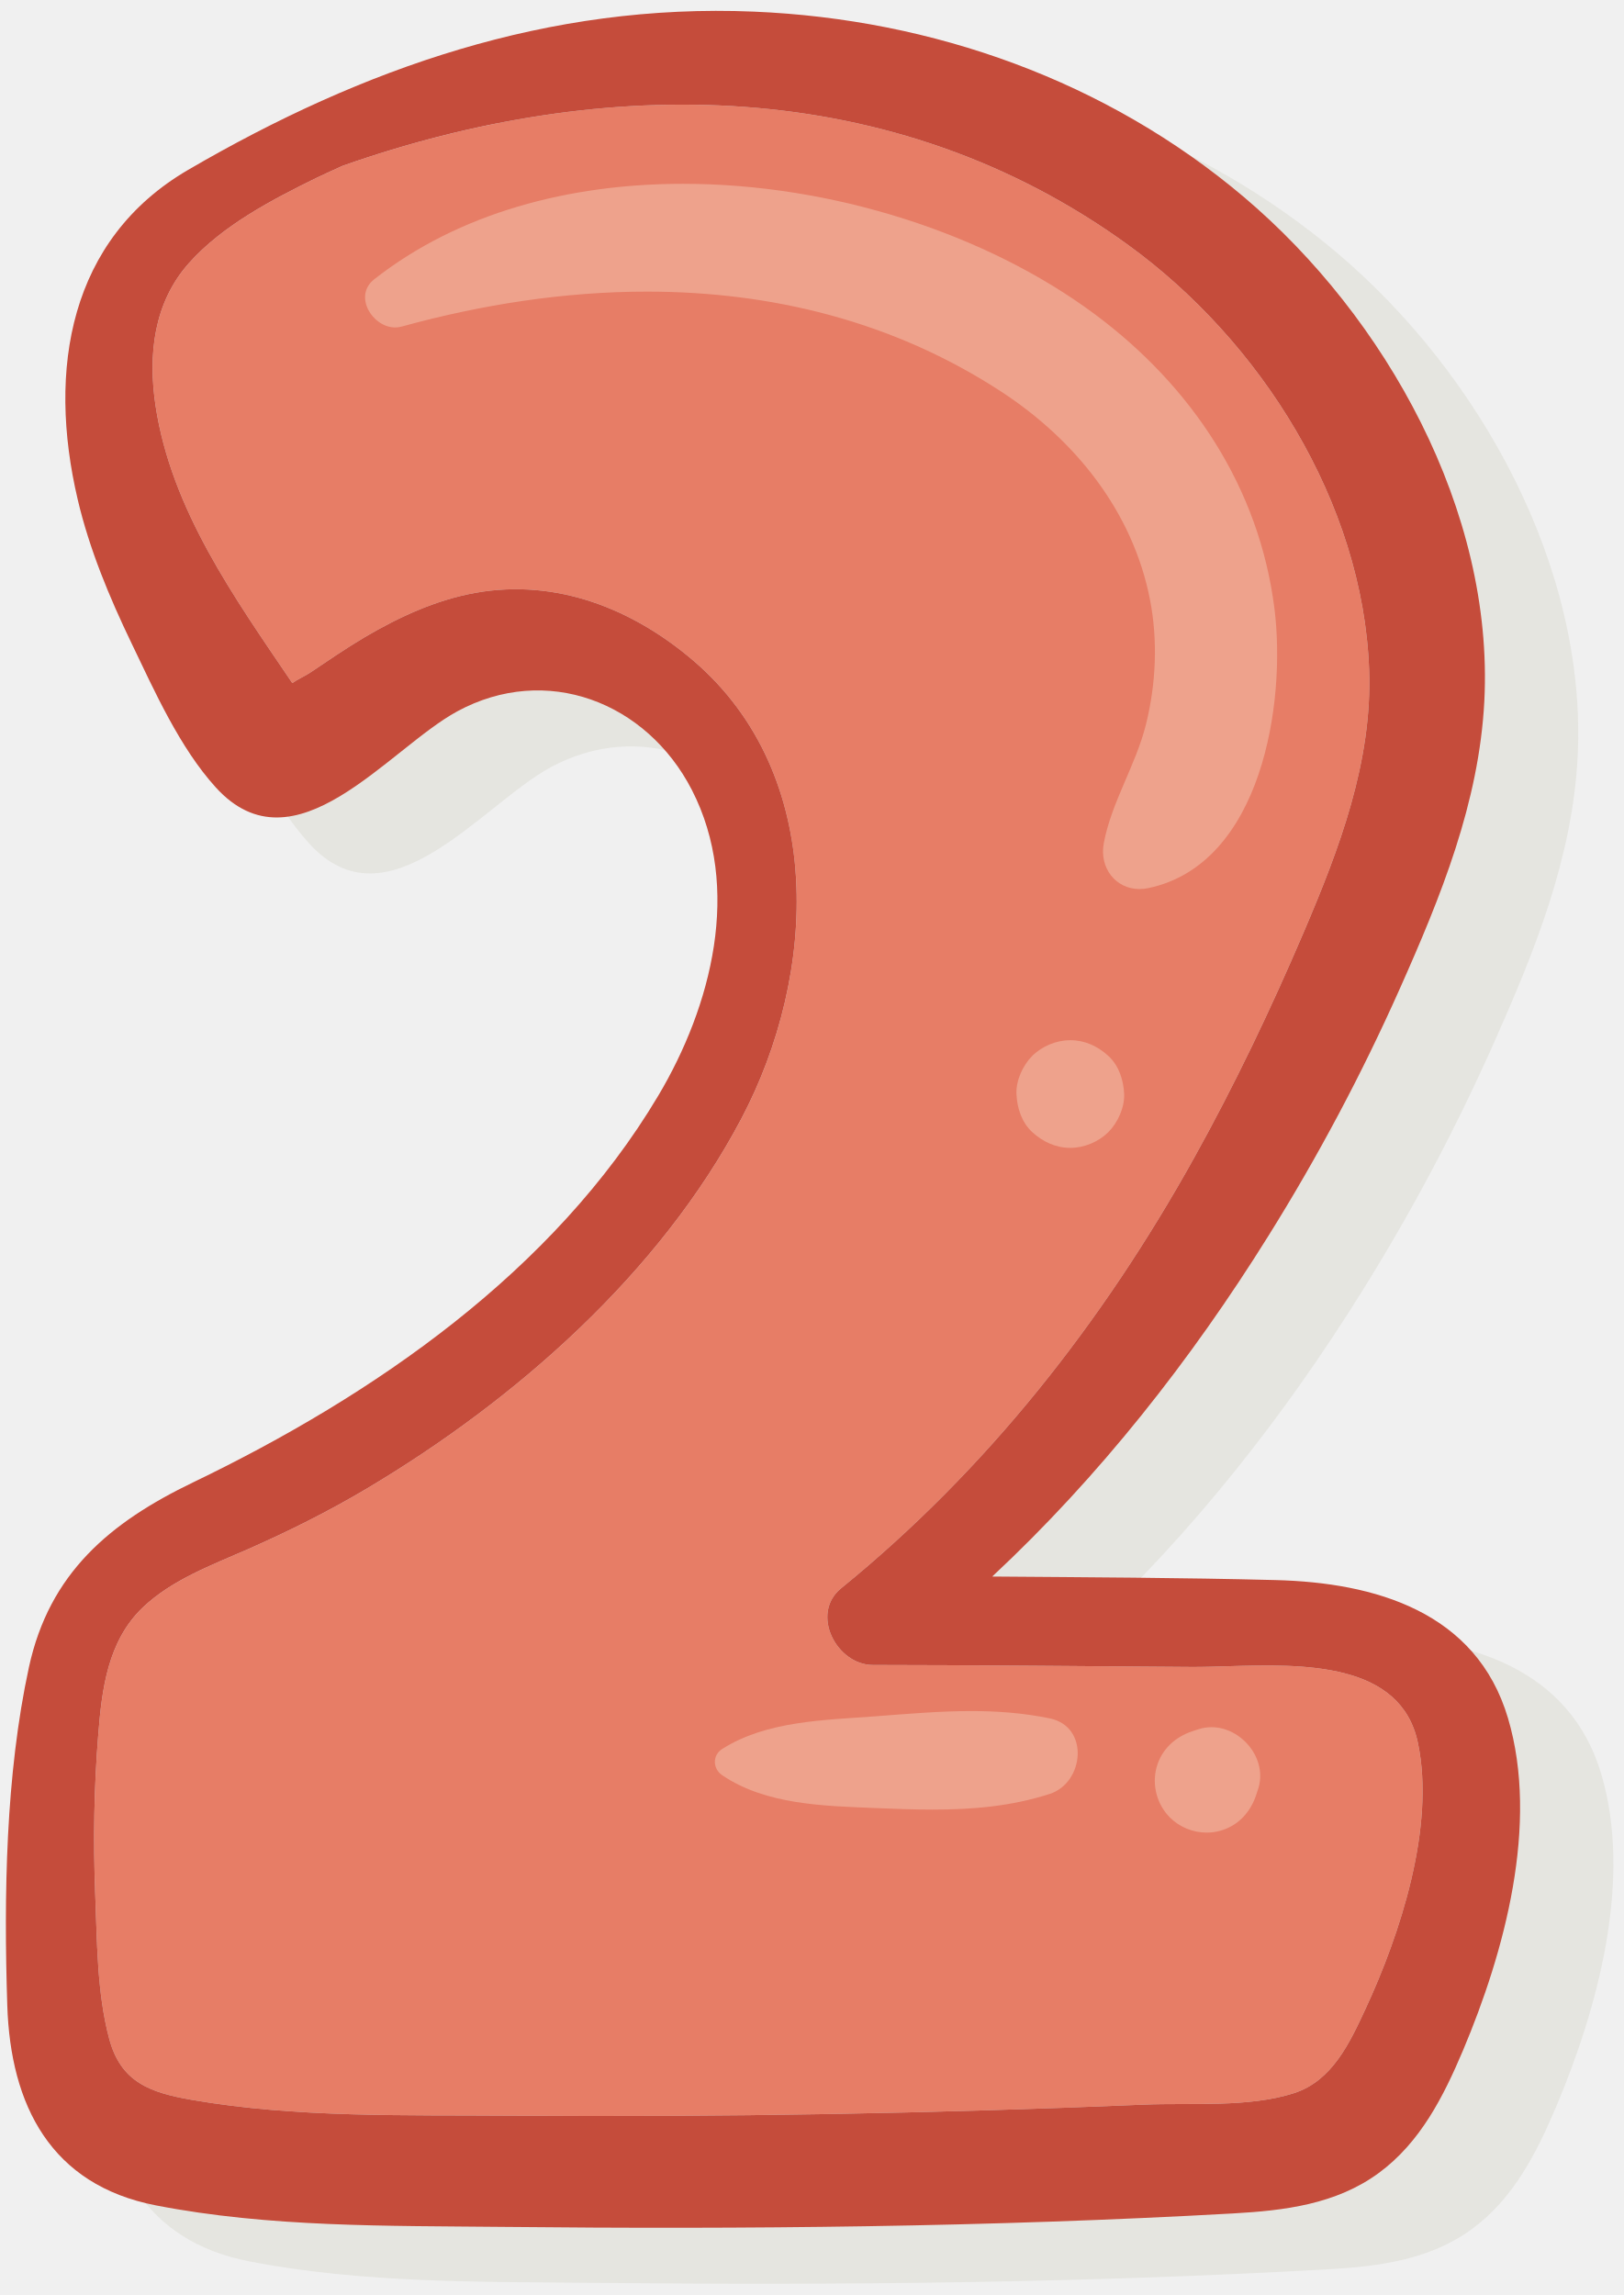
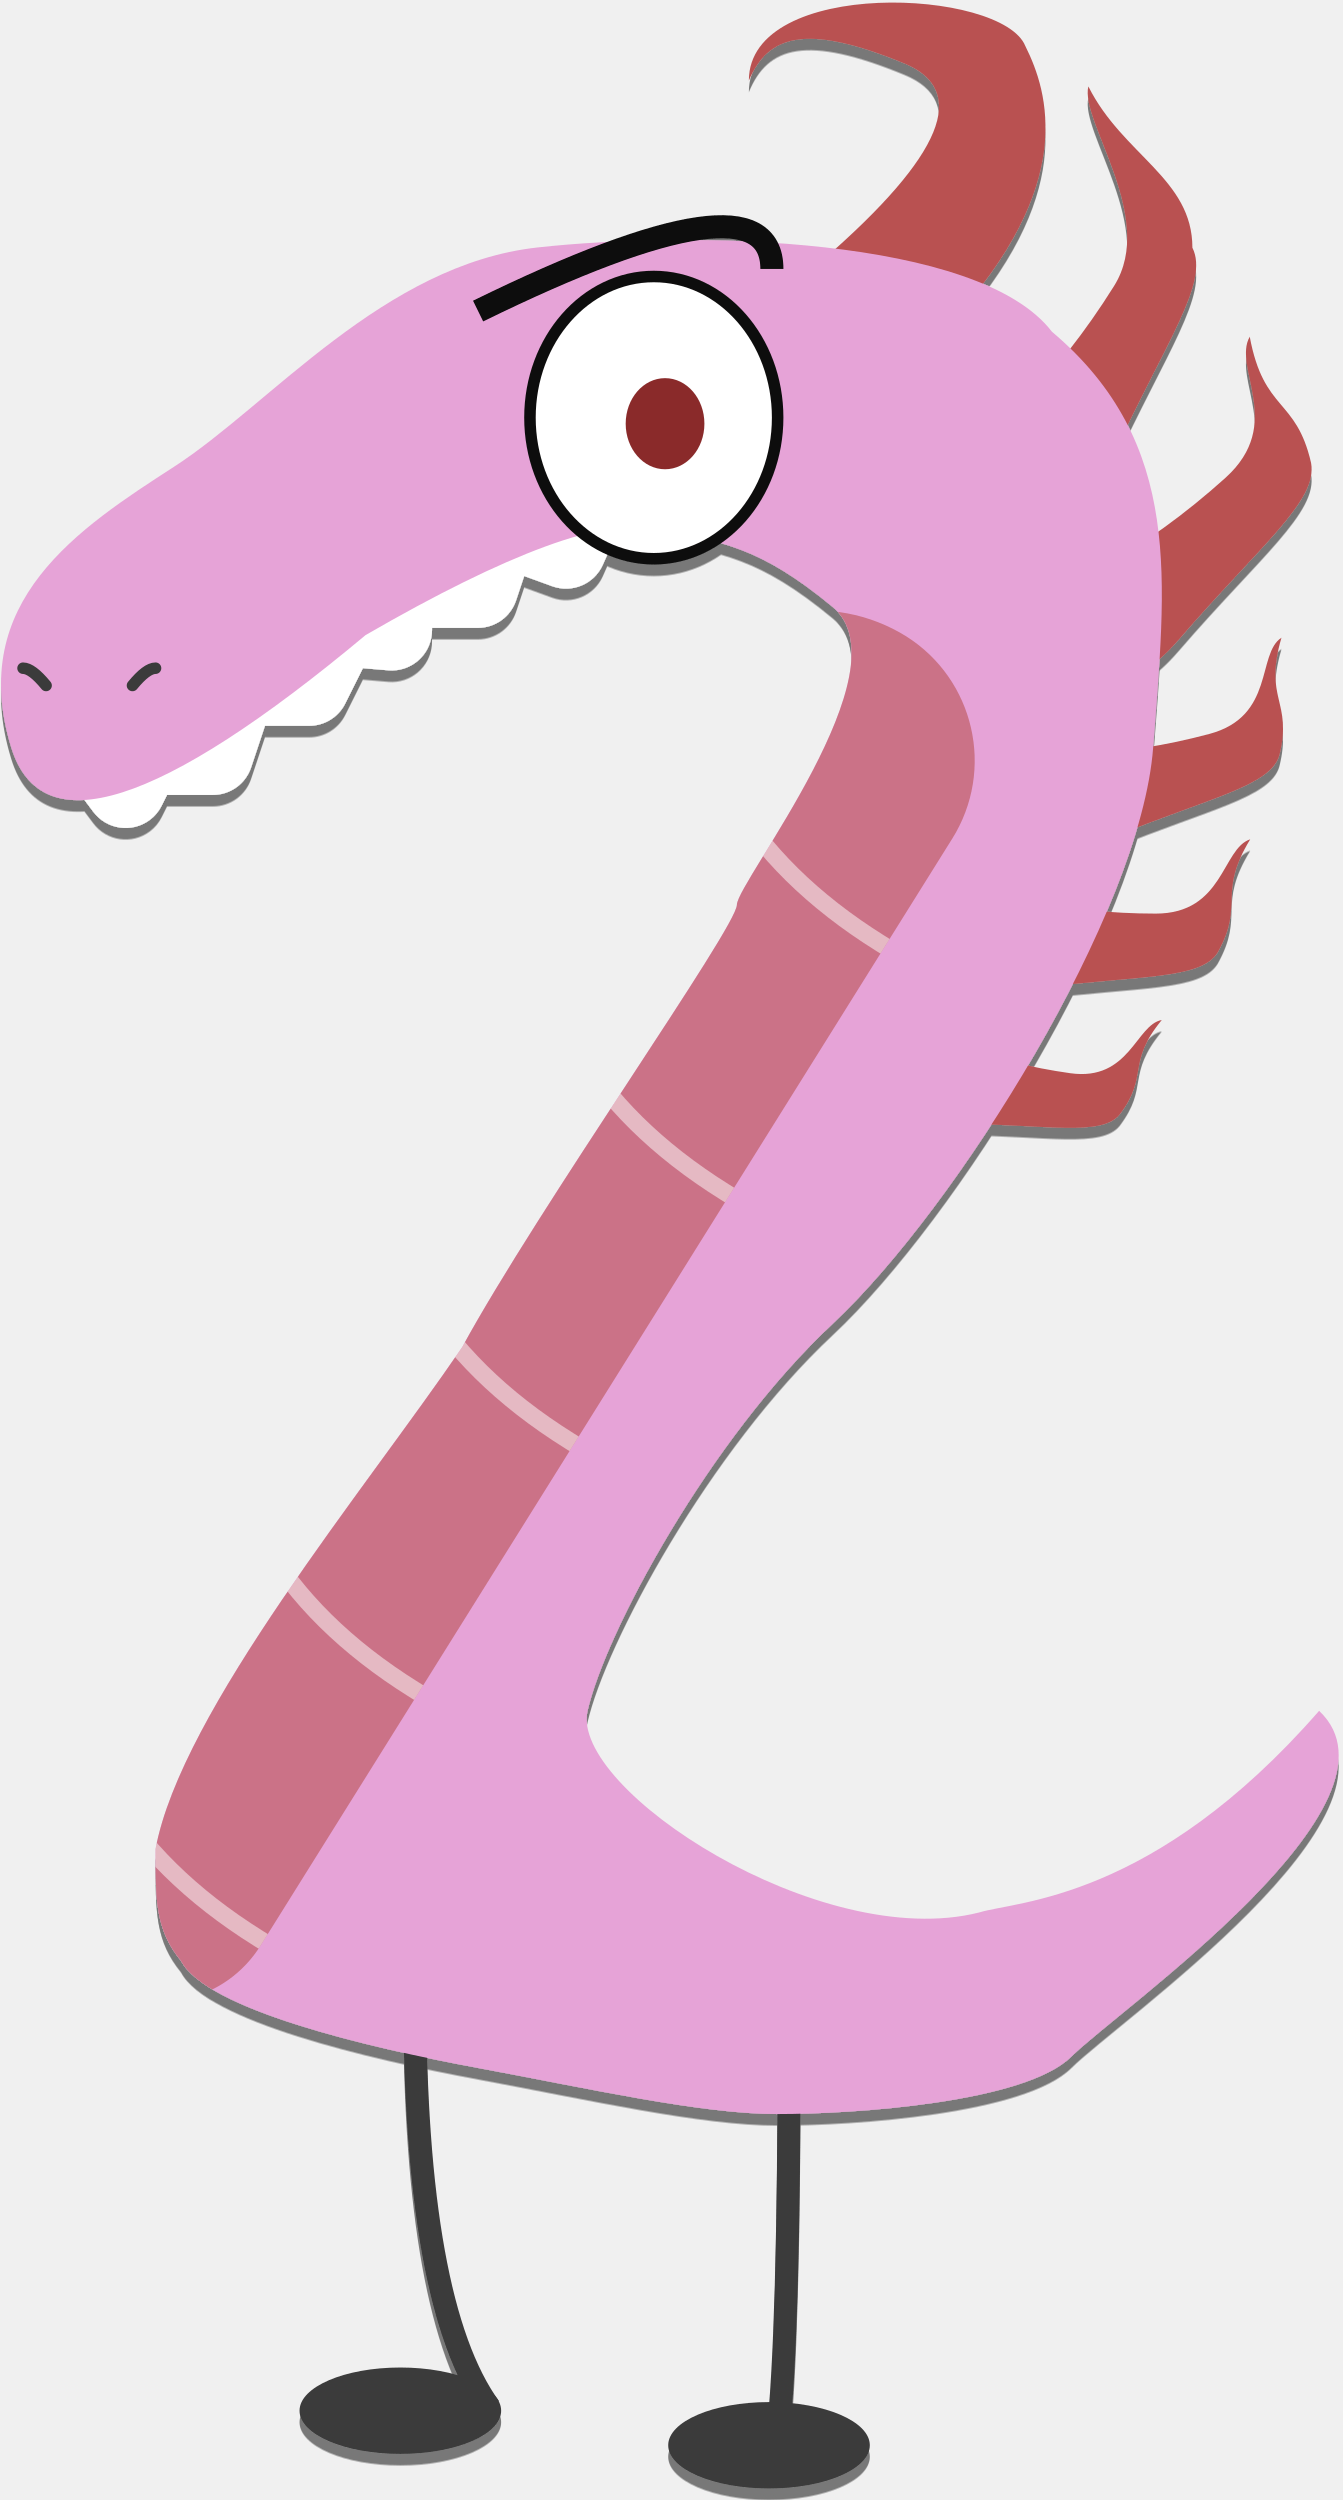
- <svg xmlns="http://www.w3.org/2000/svg" width="87px" height="123px" viewBox="0 0 87 123" version="1.1">
-   <defs />
-   <g id="Page-1" stroke="none" stroke-width="1" fill="none" fill-rule="evenodd">
-     <g id="293959-P70SA5-767" transform="translate(-210, -36)">
-       <g id="Group-3" transform="translate(210, 36)">
-         <path d="M13.35,121.196 C19.435,122.38 25.758,122.286 31.932,122.35 C44.967,122.484 58.057,122.36 71.077,121.629 C73.838,121.475 76.604,121.141 78.893,119.459 C81.116,117.828 82.36,115.365 83.41,112.882 C85.629,107.624 87.5,100.758 85.818,95.086 C84.127,89.38 78.693,87.817 73.346,87.683 C68.291,87.554 63.236,87.534 58.176,87.494 C63.918,82.136 68.828,75.892 72.978,69.235 C75.629,64.992 77.982,60.563 80.018,55.992 C82.216,51.061 84.27,46.021 84.55,40.563 C85.066,30.384 79.281,20.011 71.674,13.568 C64.315,7.339 55.002,4.026 45.405,3.623 C34.405,3.16 24.445,6.648 15.082,12.105 C8.718,15.817 7.524,22.797 9.166,29.777 C9.793,32.444 10.862,35.006 12.046,37.469 C13.28,40.036 14.634,43.076 16.564,45.2 C20.793,49.862 25.813,43.131 29.504,41.126 C34.266,38.543 39.648,40.608 42.082,45.34 C44.773,50.588 43.131,56.932 40.275,61.728 C34.664,71.151 25.042,77.778 15.355,82.444 C10.887,84.594 7.644,87.31 6.549,92.36 C5.3,98.126 5.201,104.589 5.39,110.47 C5.559,115.838 7.728,120.102 13.35,121.196" id="Fill-18" fill="#E5E5E0" />
-         <path d="M75.992,93.419 C76.928,97.907 75.047,103.653 73.177,107.678 C72.33,109.499 71.391,111.524 69.351,112.181 C66.897,112.972 63.853,112.688 61.306,112.798 C50.012,113.275 38.708,113.47 27.41,113.39 C21.738,113.345 15.898,113.514 10.291,112.544 C8.052,112.156 6.479,111.604 5.853,109.271 C5.186,106.778 5.206,104.012 5.101,101.45 C4.992,98.619 5.037,95.798 5.266,92.972 C5.459,90.519 5.778,87.952 7.644,86.161 C9.196,84.678 11.34,83.882 13.27,83.037 C15.464,82.071 17.594,81.007 19.654,79.783 C27.624,75.041 35.355,68.251 39.733,59.952 C43.808,52.235 44.33,41.544 37.156,35.404 C33.888,32.613 29.808,31.001 25.484,31.772 C23.37,32.15 21.365,33.076 19.529,34.161 C18.534,34.753 17.574,35.409 16.614,36.056 C16.36,36.225 15.967,36.399 15.664,36.608 C12.574,32.041 9.171,27.32 8.335,21.732 C7.927,19.011 8.236,16.22 10.131,14.096 C11.932,12.081 14.584,10.698 16.982,9.523 C17.439,9.305 17.902,9.096 18.36,8.887 C32.35,3.966 47.828,3.982 60.435,13.111 C67.564,18.27 73.042,26.932 73.375,35.872 C73.56,40.817 71.778,45.499 69.863,49.977 C68.102,54.096 66.166,58.156 63.987,62.071 C59.092,70.867 52.907,78.753 45.082,85.121 C43.4,86.489 44.838,89.235 46.783,89.235 C52.47,89.241 58.156,89.3 63.843,89.34 C64.441,89.344 65.116,89.322 65.833,89.301 C69.805,89.18 75.086,89.058 75.992,93.419" id="Fill-19" fill="#E77D66" />
-         <path d="M73.177,107.678 C75.047,103.653 76.928,97.907 75.992,93.419 C75.086,89.058 69.805,89.18 65.833,89.301 C65.116,89.322 64.441,89.344 63.843,89.34 C58.156,89.3 52.47,89.241 46.783,89.235 C44.838,89.235 43.4,86.489 45.082,85.121 C52.907,78.753 59.092,70.867 63.987,62.071 C66.166,58.156 68.102,54.096 69.863,49.977 C71.778,45.499 73.56,40.817 73.375,35.872 C73.042,26.932 67.564,18.27 60.435,13.111 C47.828,3.982 32.35,3.966 18.36,8.887 C17.902,9.096 17.439,9.305 16.982,9.523 C14.584,10.698 11.932,12.081 10.131,14.096 C8.236,16.22 7.927,19.011 8.335,21.732 C9.171,27.32 12.574,32.041 15.664,36.608 C15.967,36.399 16.36,36.225 16.614,36.056 C17.574,35.409 18.534,34.753 19.529,34.161 C21.365,33.076 23.37,32.15 25.484,31.772 C29.808,31.001 33.888,32.613 37.156,35.404 C44.33,41.544 43.808,52.235 39.733,59.952 C35.355,68.251 27.624,75.041 19.654,79.783 C17.594,81.007 15.464,82.071 13.27,83.037 C11.34,83.882 9.196,84.678 7.644,86.161 C5.778,87.952 5.459,90.519 5.266,92.972 C5.037,95.798 4.992,98.619 5.101,101.45 C5.206,104.012 5.186,106.778 5.853,109.271 C6.479,111.604 8.052,112.156 10.291,112.544 C15.898,113.514 21.738,113.345 27.41,113.39 C38.708,113.47 50.012,113.275 61.306,112.798 C63.853,112.688 66.897,112.972 69.351,112.181 C71.391,111.524 72.33,109.499 73.177,107.678 M80.818,92.086 C82.5,97.758 80.629,104.623 78.41,109.882 C77.36,112.365 76.116,114.828 73.893,116.46 C71.604,118.141 68.838,118.475 66.077,118.629 C53.057,119.36 39.967,119.484 26.932,119.35 C20.758,119.286 14.435,119.38 8.35,118.196 C2.728,117.102 0.559,112.838 0.39,107.469 C0.201,101.589 0.3,95.126 1.549,89.36 C2.644,84.31 5.887,81.594 10.355,79.444 C20.042,74.778 29.664,68.151 35.275,58.728 C38.131,53.932 39.773,47.588 37.081,42.34 C34.649,37.608 29.266,35.543 24.504,38.126 C20.813,40.131 15.793,46.862 11.564,42.2 C9.634,40.076 8.28,37.036 7.046,34.469 C5.862,32.006 4.793,29.444 4.166,26.777 C2.524,19.797 3.718,12.817 10.081,9.105 C19.445,3.648 29.405,0.16 40.405,0.623 C50.002,1.026 59.315,4.339 66.674,10.568 C74.281,17.011 80.066,27.384 79.55,37.563 C79.27,43.021 77.216,48.061 75.018,52.992 C72.982,57.563 70.629,61.992 67.978,66.235 C63.828,72.892 58.918,79.136 53.176,84.494 C58.236,84.534 63.291,84.554 68.346,84.683 C73.693,84.817 79.127,86.38 80.818,92.086" id="Fill-20" fill="#C54C3B" />
-         <path d="M61.07,47.648 C59.794,47.648 58.909,46.524 59.155,45.192 C59.559,43.01 60.869,41.012 61.411,38.843 C61.954,36.666 62.061,34.347 61.632,32.141 C60.713,27.421 57.624,23.576 53.649,20.983 C47.841,17.195 41.306,15.629 34.671,15.629 C30.273,15.629 25.831,16.317 21.529,17.502 C21.412,17.535 21.295,17.55 21.179,17.55 C19.956,17.55 18.92,15.86 20.054,14.969 C24.591,11.405 30.514,9.851 36.607,9.851 C44.588,9.851 52.857,12.519 58.663,16.832 C63.869,20.7 67.49,26.132 68.303,32.63 C68.931,37.657 67.635,46.299 61.558,47.595 C61.39,47.631 61.227,47.648 61.07,47.648" id="Fill-21" fill="#EEA28C" />
-         <path d="M57.36,61.52 C56.578,61.52 55.884,61.192 55.319,60.674 C54.753,60.154 54.508,59.38 54.475,58.633 C54.442,57.914 54.819,57.093 55.319,56.593 C55.843,56.069 56.62,55.748 57.36,55.748 C58.143,55.748 58.836,56.074 59.401,56.593 C59.968,57.113 60.213,57.887 60.246,58.633 C60.278,59.352 59.901,60.173 59.401,60.674 C58.878,61.197 58.101,61.52 57.36,61.52" id="Fill-22" fill="#EEA28C" />
-         <path d="M49.978,96.985 C48.968,96.985 47.95,96.946 46.925,96.903 C44.172,96.788 41.055,96.736 38.707,95.144 C38.194,94.797 38.167,94.076 38.707,93.734 C41.093,92.221 44.18,92.192 46.925,91.984 C48.664,91.852 50.36,91.704 52.054,91.704 C53.449,91.704 54.843,91.804 56.26,92.097 C58.404,92.54 58.104,95.548 56.26,96.144 C54.192,96.813 52.1,96.985 49.978,96.985" id="Fill-23" fill="#EEA28C" />
-         <path d="M64.668,98.218 C63.94,98.218 63.223,97.931 62.699,97.408 C62.001,96.709 61.725,95.666 61.986,94.713 C62.252,93.75 62.99,93.081 63.921,92.779 C64.024,92.746 64.128,92.712 64.231,92.678 C64.464,92.603 64.698,92.568 64.928,92.568 C66.529,92.568 67.952,94.26 67.429,95.875 C67.394,95.979 67.361,96.082 67.327,96.186 C67.025,97.117 66.356,97.855 65.393,98.12 C65.155,98.186 64.911,98.218 64.668,98.218" id="Fill-24" fill="#EEA28C" />
+ <svg xmlns="http://www.w3.org/2000/svg" xmlns:xlink="http://www.w3.org/1999/xlink" width="233px" height="434px" viewBox="0 0 233 434" version="1.1">
+   <defs>
+     <filter x="-0.4%" y="-0.2%" width="100.9%" height="100.9%" filterUnits="objectBoundingBox" id="filter-1">
+       <feOffset dx="0" dy="2" in="SourceAlpha" result="shadowOffsetOuter1" />
+       <feColorMatrix values="0 0 0 0 0   0 0 0 0 0   0 0 0 0 0  0 0 0 0.5 0" type="matrix" in="shadowOffsetOuter1" result="shadowMatrixOuter1" />
+       <feMerge>
+         <feMergeNode in="shadowMatrixOuter1" />
+         <feMergeNode in="SourceGraphic" />
+       </feMerge>
+     </filter>
+     <path d="M1.953,88.753 C7.161,105.658 27.668,99.156 63.474,69.247 C88.213,54.942 105.034,48.765 113.937,50.716 C125.272,53.199 131.638,53.67 144.567,64.37 C157.496,75.071 127.925,112.16 127.925,116.062 C127.925,119.963 93.378,168.728 80.224,192.88 C63.474,217.494 31.444,256 27,280 C27,289 27,294 31.444,299.42 C35.888,307.84 63.814,314.448 83,318 C102.186,321.552 121.664,326 135,326 C148.336,326 178,324 186.009,316 C194.019,308 246,272 229,256 C200.188,289 176.433,289 170,291 C142.433,298 98.926,269.551 102,256 C105.074,242.449 123.125,208.847 144.567,188.788 C166.009,168.728 198.079,117.419 200.188,88.753 C202.296,60.087 205.681,36.086 182.61,16.58 C169.915,1.18793864e-14 120.113,-0.975 93.378,1.951 C66.643,4.877 46.873,29.259 30.272,39.988 C13.671,50.716 -5.859,63.395 1.953,88.753 Z" id="path-2" />
+     <path d="M40.861,0.7 L40.861,0.7 C54.936,0.036 66.885,10.908 67.549,24.984 C67.568,25.384 67.577,25.785 67.577,26.186 L67.577,252.846 C67.577,264.324 58.273,273.628 46.795,273.628 C42.022,273.628 37.395,271.985 33.691,268.975 L11.952,251.312 C4.326,245.116 0.152,235.626 0.739,225.818 L12.545,28.658 C13.454,13.473 25.665,1.416 40.861,0.7 Z" id="path-4" />
+   </defs>
+   <g id="Symbols" stroke="none" stroke-width="1" fill="none" fill-rule="evenodd">
+     <g id="number/2" transform="translate(-12, -4)">
+       <g id="2" filter="url(#filter-1)" transform="translate(12, 4)">
+         <g id="leg" transform="translate(116, 352)">
+           <path d="M21,0 C21,36 20.333,59.667 19,71" id="Path-3" stroke="#3A3A3A" stroke-width="4" />
+           <ellipse id="Oval-3" fill="#3A3A3A" cx="17.5" cy="72.5" rx="17.5" ry="7.5" />
+         </g>
+         <g id="leg" transform="translate(52, 346)">
+           <path d="M20,0 C20,36 24.333,60 33,72" id="Path-3" stroke="#3A3A3A" stroke-width="4" />
+           <ellipse id="Oval-3" fill="#3A3A3A" cx="17.5" cy="72.5" rx="17.5" ry="7.5" />
+         </g>
+         <path d="M14,138 L16.204,140.939 C18.524,144.032 22.911,144.659 26.004,142.339 C26.874,141.687 27.579,140.841 28.065,139.87 L29,138 L36.955,138 C39.968,138 42.643,136.072 43.595,133.214 L46,126 L53.674,126 C56.325,126 58.749,124.502 59.935,122.13 C60.957,120.087 61.978,118.043 63,116 L67.419,116.368 C71.271,116.689 74.655,113.826 74.976,109.974 C74.992,109.78 75,109.586 75,109.392 L75,109 L82.955,109 C85.968,109 88.643,107.072 89.595,104.214 C90.064,102.809 90.532,101.405 91,100 L95.863,101.768 C99.319,103.025 103.159,101.393 104.652,98.033 L106,95 L84,85 L14,138 Z" id="Path-2" fill="#FFFFFF" />
+         <path d="M143,45 C163.667,27 168.333,15.667 157,11 C140,4 133.287,6.017 130,14 C130,-4 174,-2 178,8 C182,16 187,32 165,56 C150.333,72 143,68.333 143,45 Z" id="Path-4" fill="#B95151" />
+         <path d="M177,70.516 C182.969,64.547 188.441,57.582 193.416,49.623 C200.877,37.685 187.446,20.969 188.939,15 C194.908,26.939 207,31 207,43 C209.985,48.969 202.37,59.323 193.416,78.724 C187.446,91.657 181.974,88.921 177,70.516 Z" id="Path-4-Copy" fill="#B95151" />
+         <path d="M194.637,103.324 C200.607,97.355 206.078,90.391 211.053,82.432 C218.514,70.493 206.879,63.666 208.371,57.697 C214.34,69.635 219.01,65.616 224.637,75.808 C227.622,81.778 220.007,92.132 211.053,111.532 C205.083,124.466 199.612,121.73 194.637,103.324 Z" id="Path-4-Copy-2" fill="#B95151" transform="translate(209.9667, 88.61768) rotate(16) translate(-209.9667, -88.61768) " />
+         <path d="M192.9,142.914 C197.907,137.907 202.496,132.066 206.669,125.39 C212.927,115.377 203.168,109.651 204.419,104.644 C209.426,114.658 213.343,111.287 218.062,119.835 C220.566,124.842 214.179,133.526 206.669,149.798 C201.662,160.645 197.073,158.351 192.9,142.914 Z" id="Path-4-Copy-3" fill="#B95151" transform="translate(205.7577, 130.5787) rotate(43) translate(-205.7577, -130.5787) " />
+         <path d="M182.9,172.914 C187.907,167.907 192.496,162.066 196.669,155.39 C202.927,145.377 193.168,139.651 194.419,134.644 C199.426,144.658 203.343,141.287 208.062,149.835 C210.566,154.842 204.179,163.526 196.669,179.798 C191.662,190.645 187.073,188.351 182.9,172.914 Z" id="Path-4-Copy-4" fill="#B95151" transform="translate(195.7577, 160.5787) rotate(58) translate(-195.7577, -160.5787) " />
+         <path d="M169.982,198.298 C174.391,193.889 178.433,188.745 182.107,182.867 C187.618,174.049 179.024,169.007 180.126,164.598 C184.535,173.416 187.984,170.447 192.14,177.975 C194.344,182.384 188.72,190.031 182.107,204.36 C177.698,213.913 173.656,211.892 169.982,198.298 Z" id="Path-4-Copy-5" fill="#B95151" transform="translate(181.3045, 187.4357) rotate(66) translate(-181.3045, -187.4357) " />
+         <g id="fin-+-fin-copy-+-fin-copy-2-+-fin-copy-3-Mask-Copy" transform="translate(0, 41)">
+           <mask id="mask-3" fill="white">
+             <use xlink:href="#path-2" />
+           </mask>
+           <use id="Base" fill="#E6A3D7" xlink:href="#path-2" />
+           <g id="Group" mask="url(#mask-3)">
+             <g transform="translate(78.13119, 180.7419) rotate(32) translate(-78.13119, -180.7419) translate(44.13119, 43.74189)" id="Line-2-+-Line-2-Copy-+-Line-2-Copy-2-+-Line-2-Copy-3-+-Line-2-Copy-4-+-Line-Mask">
+               <g transform="translate(-0, 0)">
+                 <mask id="mask-5" fill="white">
+                   <use xlink:href="#path-4" />
+                 </mask>
+                 <use id="Mask" fill="#B95151" opacity="0.601" xlink:href="#path-4" />
+                 <path d="M5.817,15.994 C18.665,37.496 38.937,48.247 66.632,48.247" id="Line-2" stroke="#FFFFFF" stroke-width="3" opacity="0.5" stroke-linecap="square" mask="url(#mask-5)" />
+                 <path d="M5.817,66.92 C18.665,88.422 38.937,99.173 66.632,99.173" id="Line-2-Copy" stroke="#FFFFFF" stroke-width="3" opacity="0.5" stroke-linecap="square" mask="url(#mask-5)" />
+                 <path d="M5.817,117.846 C18.665,139.348 38.937,150.099 66.632,150.099" id="Line-2-Copy-2" stroke="#FFFFFF" stroke-width="3" opacity="0.5" stroke-linecap="square" mask="url(#mask-5)" />
+                 <path d="M5.817,168.772 C18.665,190.274 38.937,201.025 66.632,201.025" id="Line-2-Copy-3" stroke="#FFFFFF" stroke-width="3" opacity="0.5" stroke-linecap="square" mask="url(#mask-5)" />
+                 <path d="M5.817,219.698 C18.665,241.2 38.937,251.952 66.632,251.952" id="Line-2-Copy-4" stroke="#FFFFFF" stroke-width="3" opacity="0.5" stroke-linecap="square" mask="url(#mask-5)" />
+                 <path d="M26.374,49.945 L27.659,52.491" id="Line" stroke="#FFFFFF" stroke-linecap="square" mask="url(#mask-5)" />
+               </g>
+             </g>
+           </g>
+         </g>
+         <g id="Group-2" transform="translate(93, 49)">
+           <ellipse id="Oval-2-Copy-4" stroke="#0F0E0E" stroke-width="2" fill="#FFFFFF" cx="20.5" cy="23.5" rx="21.5" ry="24.5" />
+           <ellipse id="Oval-2-Copy-5" fill="#8A2C2C" cx="22.452" cy="24.554" rx="6.833" ry="7.909" />
+         </g>
+         <path d="M83,54 C117,37.333 134,34.896 134,46.688" id="Path-34" stroke="#070707" stroke-width="4" stroke-linejoin="round" />
+         <path d="M23,119 C24.641,117 25.974,116 27,116" id="Path-40" stroke="#3A3A3A" stroke-width="2" stroke-linecap="round" />
+         <path d="M4,119 C5.641,117 6.974,116 8,116" id="Path-40-Copy" stroke="#3A3A3A" stroke-width="2" stroke-linecap="round" transform="translate(6, 117.5) scale(-1, 1) translate(-6, -117.5) " />
      </g>
    </g>
  </g>
</svg>
